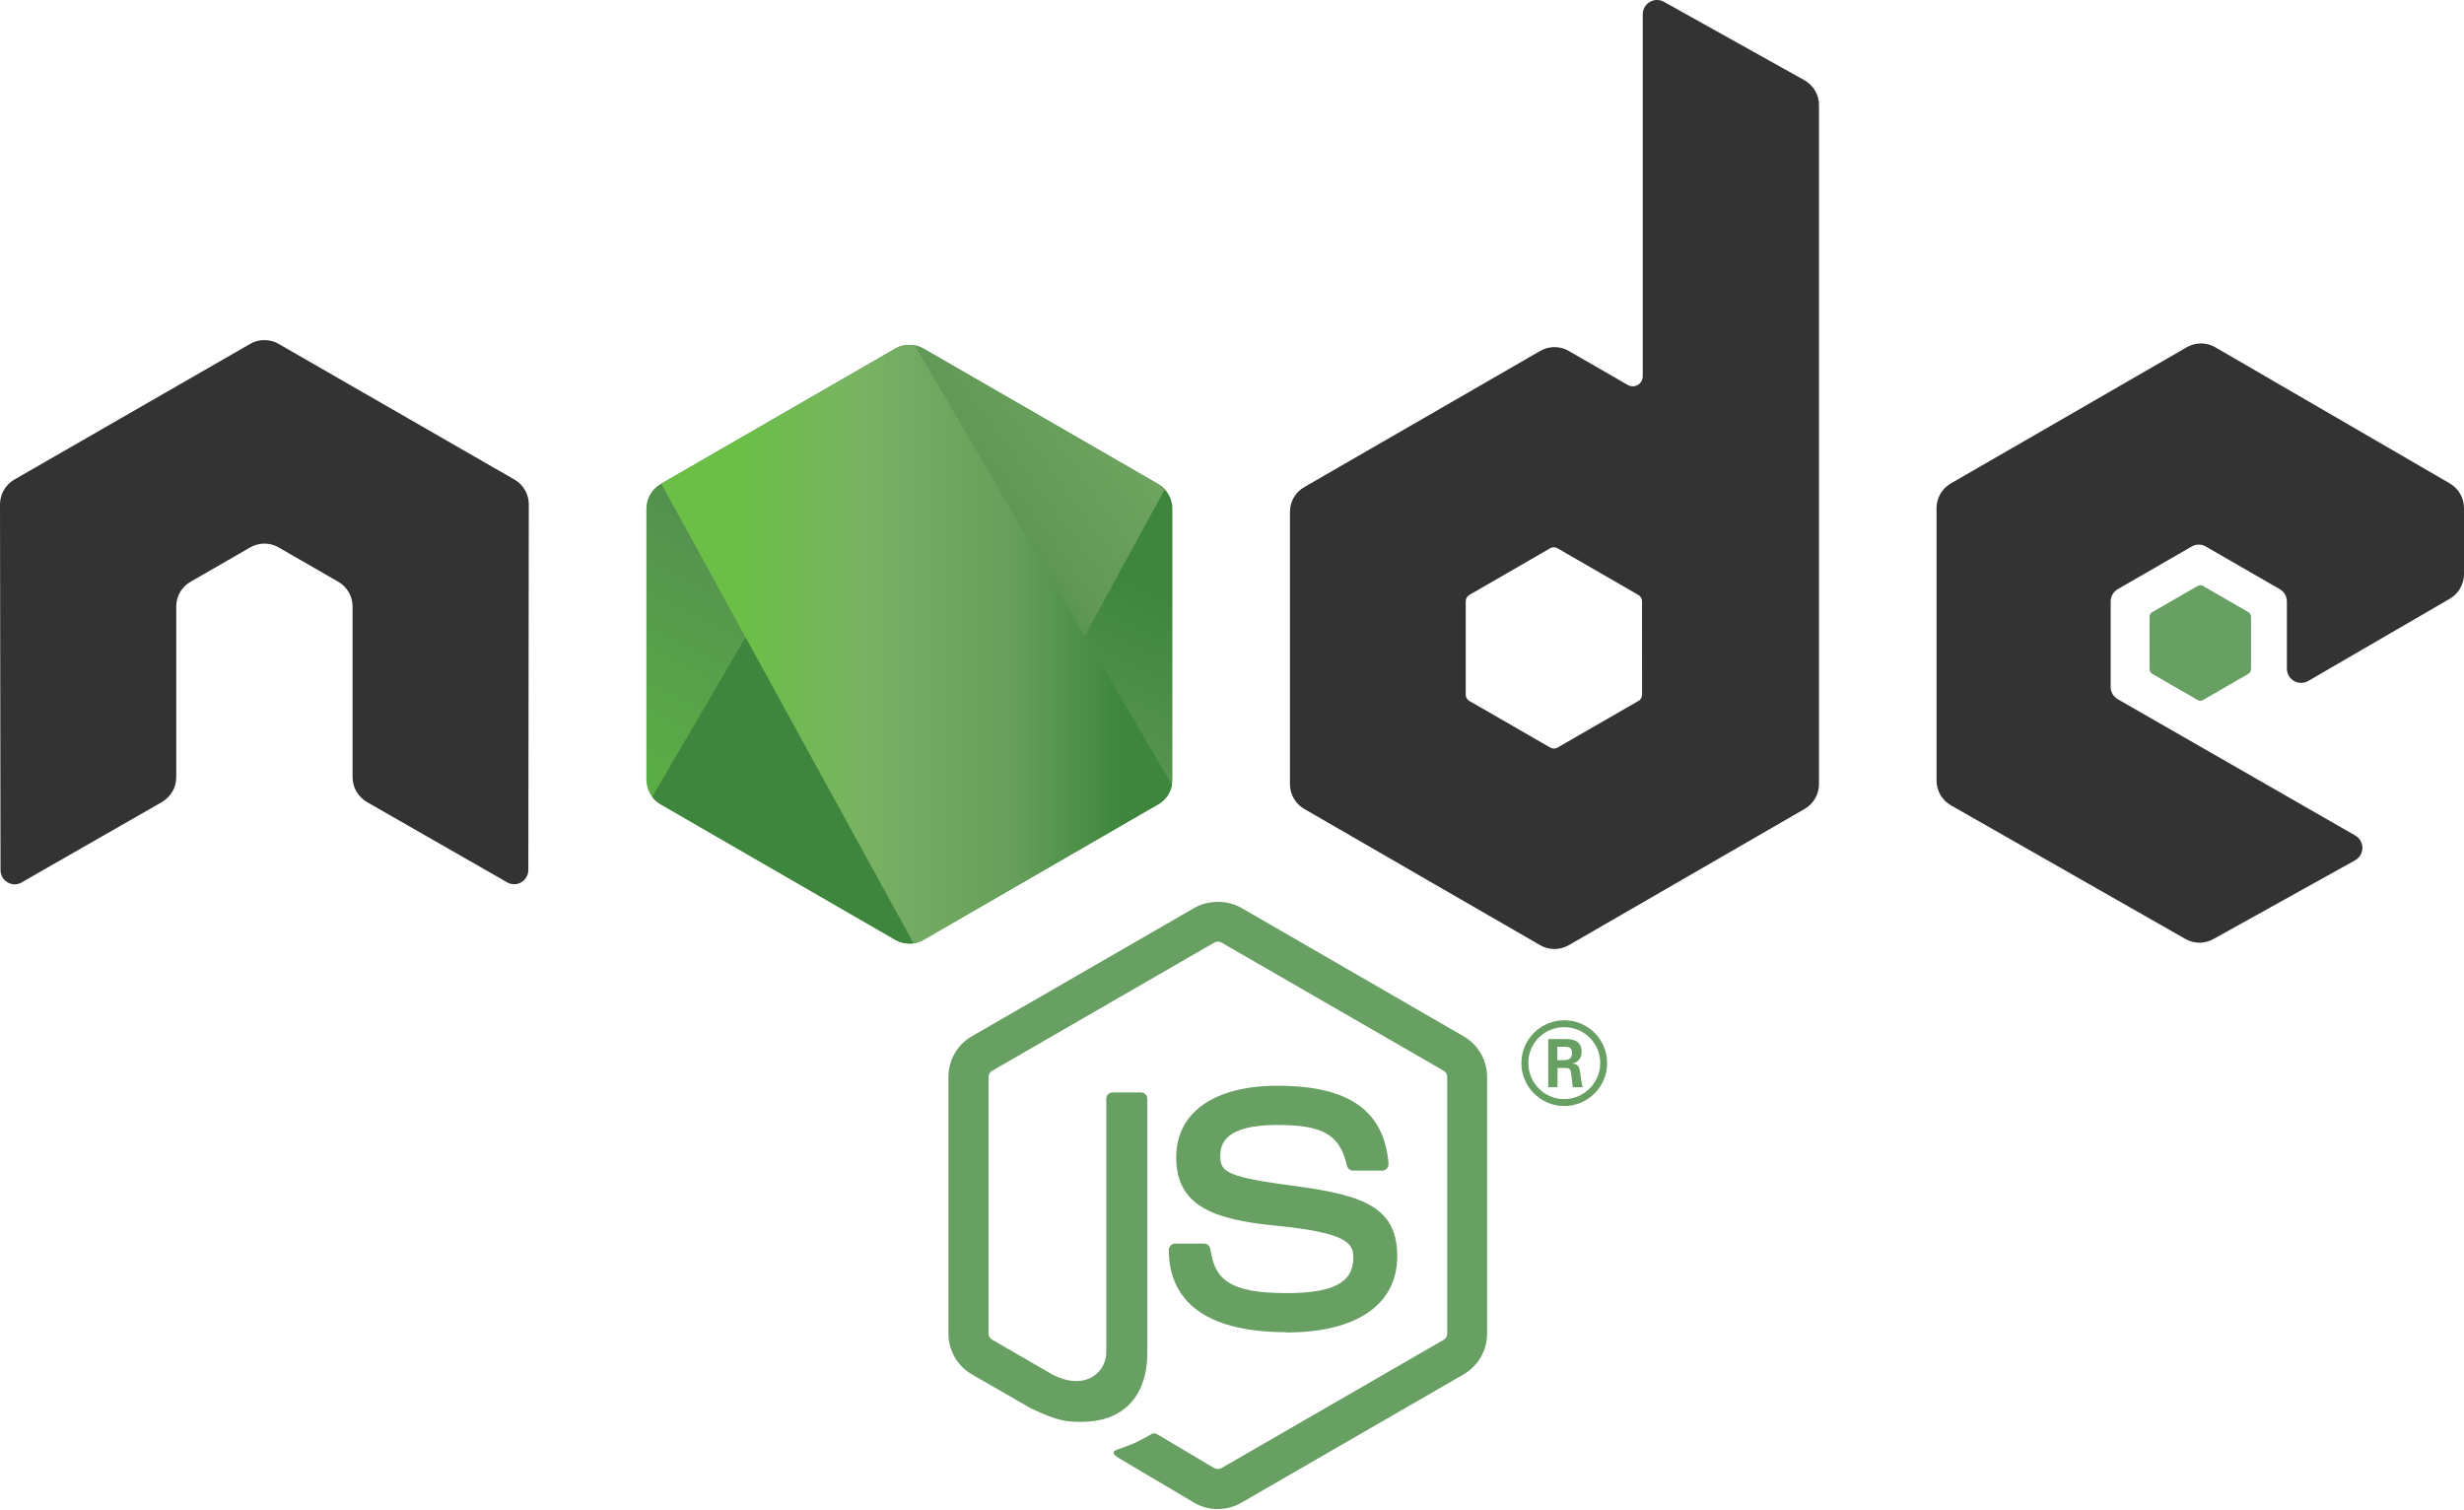
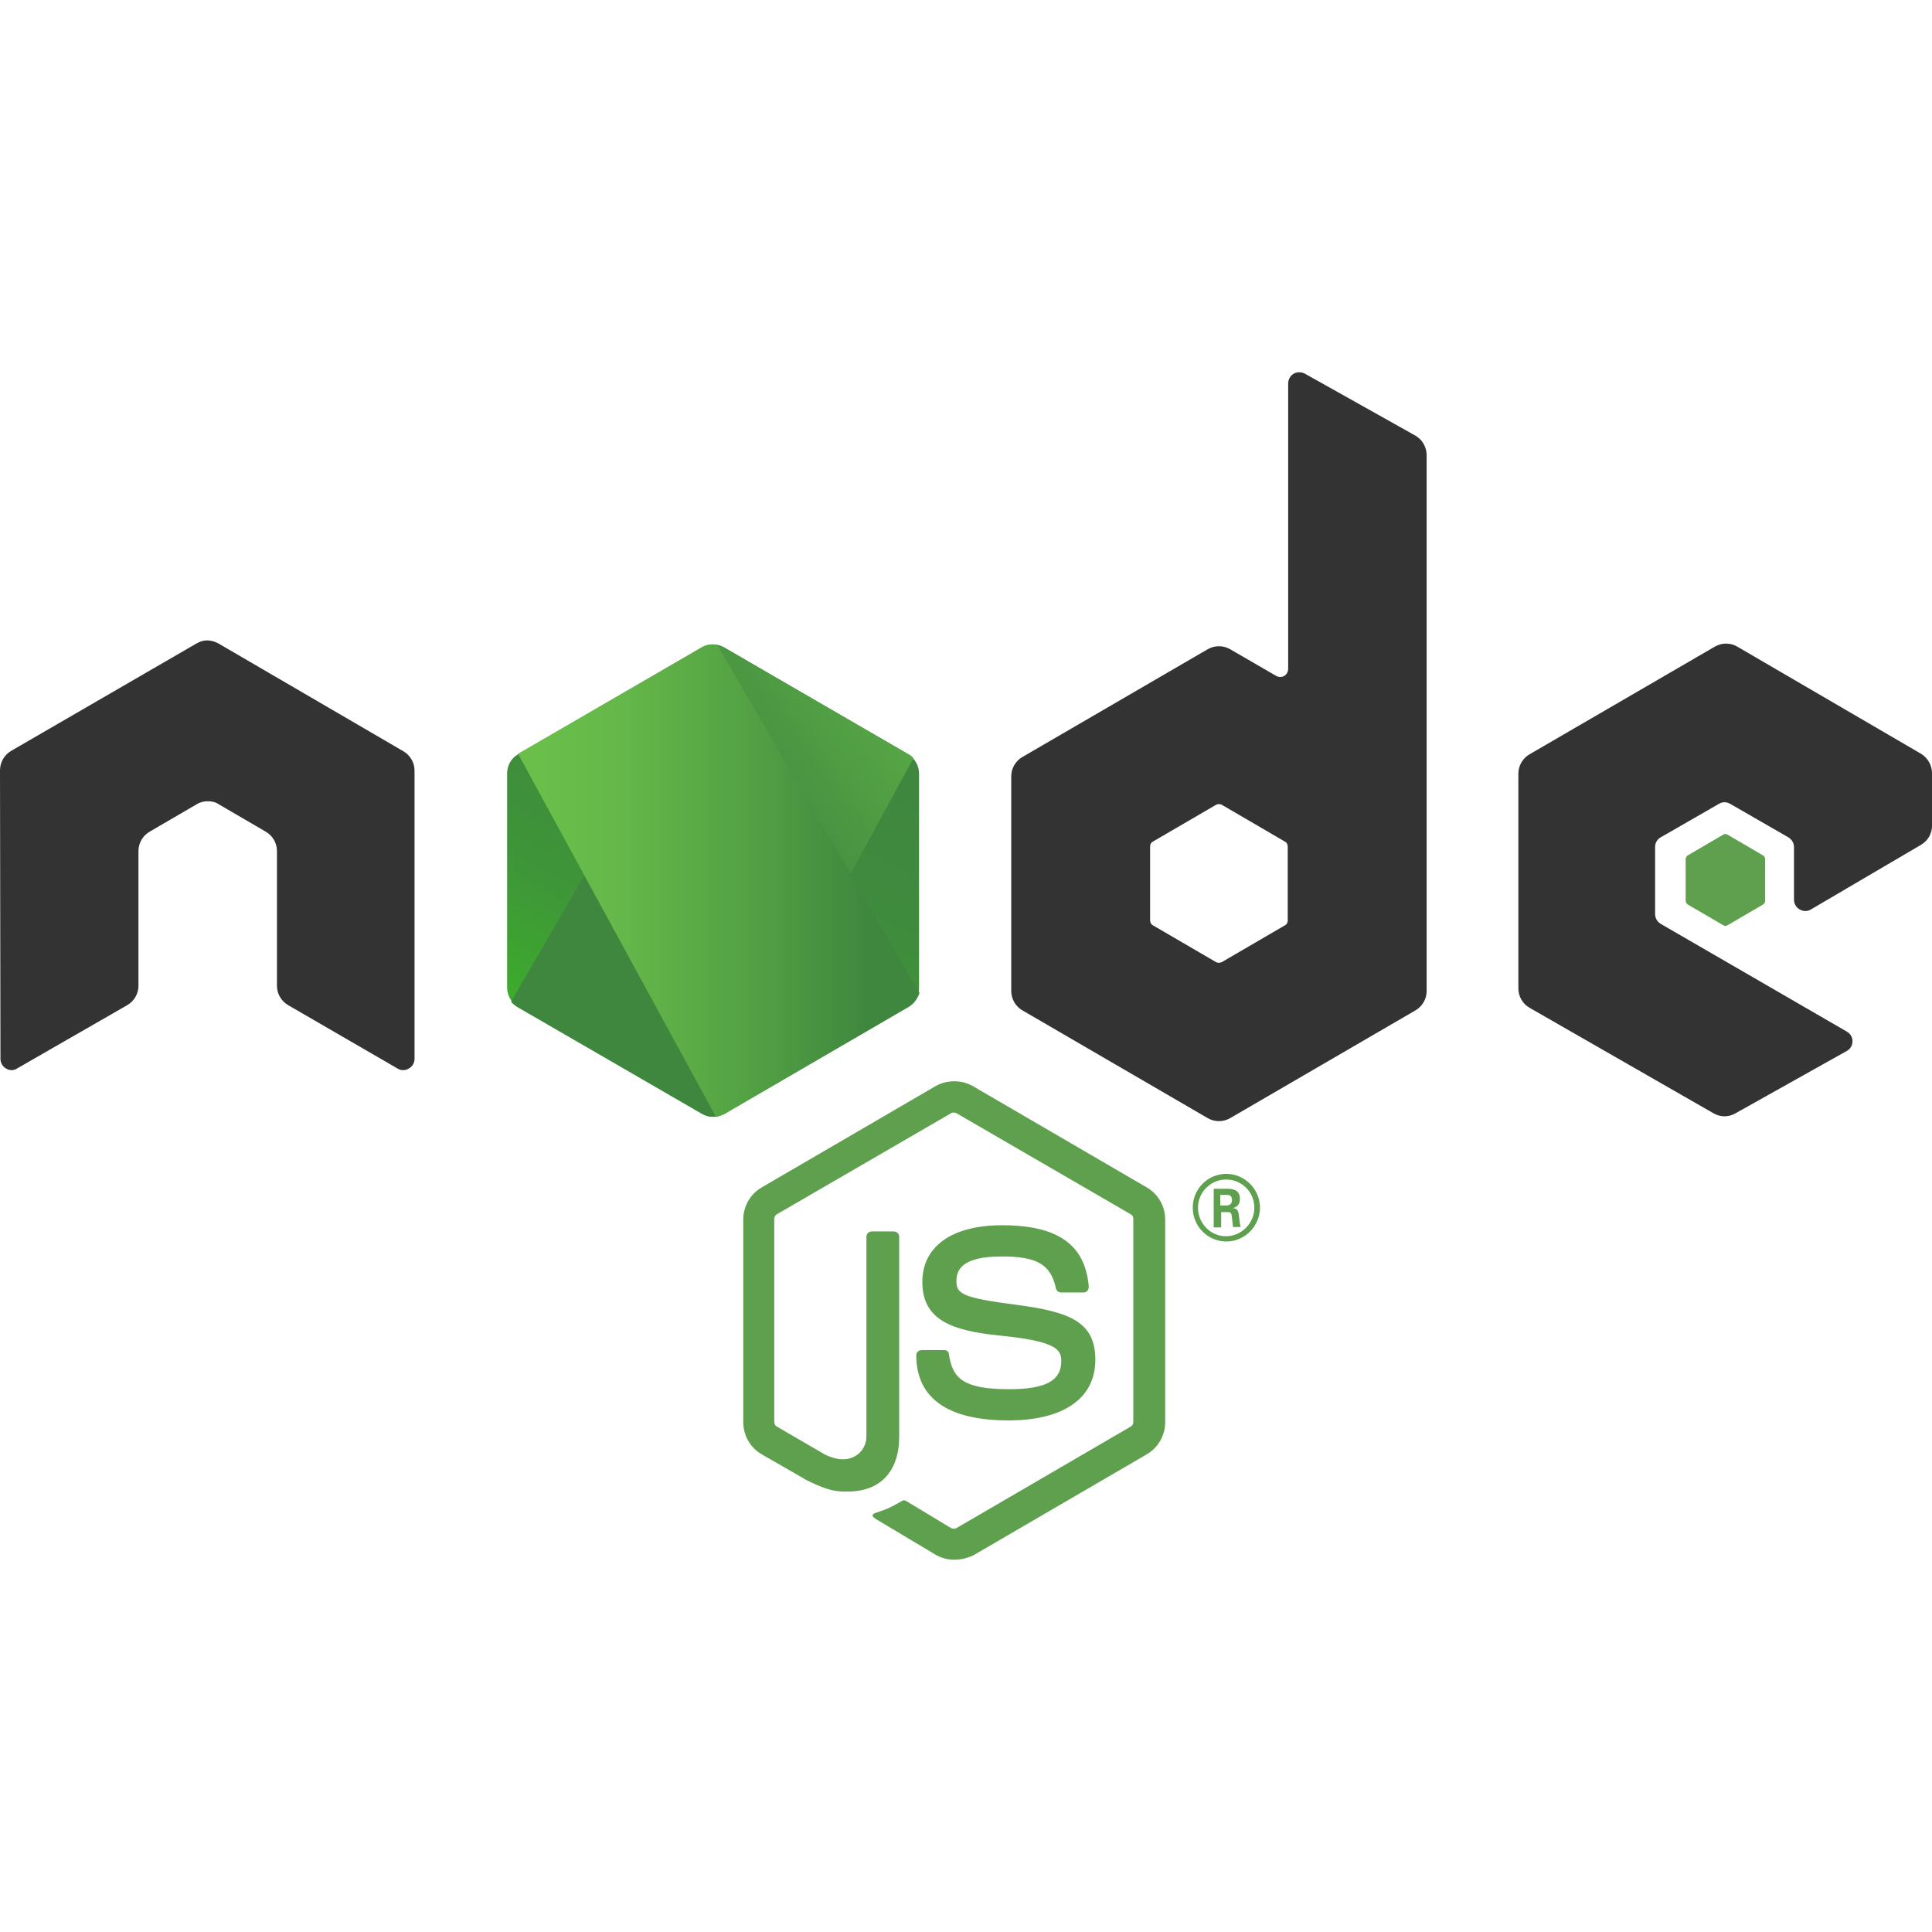
- <svg xmlns="http://www.w3.org/2000/svg" width="589.827" height="361.238" version="1.2" viewBox="0 0 442.37 270.929">
+ <svg xmlns="http://www.w3.org/2000/svg" viewBox="0 0 128 128">
+   <path fill="#5fa04e" d="M114.313 55.254a.26.26 0 0 0-.145.044l-2.346 1.37a.3.3 0 0 0-.142.26v2.74c0 .116.055.204.142.262l2.346 1.368a.262.262 0 0 0 .29 0l2.342-1.368a.308.308 0 0 0 .145-.263V56.93a.303.303 0 0 0-.145-.26l-2.343-1.371a.26.26 0 0 0-.144-.044zM63.22 71.638c-.427 0-.852.104-1.214.308l-11.549 6.727a2.457 2.457 0 0 0-1.214 2.124V94.22c0 .874.462 1.69 1.214 2.128l3.04 1.746c1.476.728 1.997.726 2.662.726 2.17 0 3.415-1.339 3.415-3.64V81.935a.356.356 0 0 0-.348-.351h-1.474a.356.356 0 0 0-.35.351v13.248c0 1.019-1.069 2.04-2.776 1.167l-3.155-1.835c-.116-.058-.175-.206-.175-.322V80.767c0-.116.059-.26.175-.319l11.545-6.697c.087-.058.233-.058.349 0l11.548 6.697c.115.059.172.174.172.32v13.424c0 .145-.057.264-.172.322l-11.548 6.727c-.087.058-.233.058-.349 0l-2.951-1.779c-.087-.058-.203-.087-.29-.029-.81.466-.952.527-1.734.789-.174.058-.463.173.115.493l3.85 2.302c.376.203.78.319 1.214.319.434 0 .867-.115 1.214-.26l11.549-6.727a2.463 2.463 0 0 0 1.214-2.128V80.797c0-.874-.462-1.687-1.214-2.124l-11.549-6.727a2.488 2.488 0 0 0-1.214-.308Zm18.03 6.13a2.236 2.236 0 0 0-2.227 2.243 2.236 2.236 0 0 0 2.227 2.242c1.217 0 2.228-1.019 2.228-2.242a2.254 2.254 0 0 0-2.228-2.242zm-.03.379a1.86 1.86 0 0 1 1.883 1.864c0 1.02-.84 1.894-1.882 1.894-1.012 0-1.852-.846-1.852-1.894s.869-1.864 1.852-1.864zm-.809.611v2.562h.494v-1.016h.434c.174 0 .231.058.26.203 0 .03.086.67.086.786h.52c-.058-.116-.087-.466-.116-.67-.028-.32-.056-.553-.404-.582.174-.059.463-.146.463-.612 0-.67-.58-.67-.868-.67zm.435.408h.404c.146 0 .376 0 .376.349 0 .116-.056.351-.376.351h-.405zm-14.47 2.01c-3.3 0-5.268 1.398-5.268 3.757 0 2.534 1.968 3.23 5.123 3.551 3.79.379 4.08.933 4.08 1.69 0 1.31-1.044 1.864-3.475 1.864-3.068 0-3.733-.758-3.965-2.301 0-.175-.142-.29-.316-.29H61.05a.35.35 0 0 0-.346.349c0 1.98 1.041 4.31 6.107 4.31 3.645 0 5.758-1.458 5.758-4.02 0-2.505-1.68-3.174-5.238-3.64-3.59-.466-3.965-.728-3.965-1.572 0-.699.318-1.63 2.98-1.63 2.373 0 3.269.525 3.617 2.126a.34.34 0 0 0 .319.26h1.533c.088 0 .175-.057.234-.115a.476.476 0 0 0 .085-.263c-.231-2.795-2.053-4.077-5.758-4.077z" />
+   <path fill="#333" d="M86.072 24.664a.71.71 0 0 0-.352.089.755.755 0 0 0-.375.638V44.32c0 .174-.09.35-.263.466a.549.549 0 0 1-.52 0l-3.066-1.775a1.486 1.486 0 0 0-1.478 0L67.75 50.146a1.48 1.48 0 0 0-.753 1.279v14.24c0 .524.29 1.02.753 1.282l12.27 7.135a1.486 1.486 0 0 0 1.477 0l12.269-7.135c.463-.262.753-.758.753-1.282V30.168c0-.553-.29-1.05-.753-1.311l-7.32-4.104a.836.836 0 0 0-.373-.089zM13.687 42.43c-.231 0-.462.084-.664.2L.753 49.739A1.493 1.493 0 0 0 0 51.047l.03 19.102c0 .263.143.525.375.642a.656.656 0 0 0 .724 0l7.294-4.193c.463-.262.75-.758.75-1.282v-8.94c0-.524.29-1.02.754-1.282l3.096-1.805c.231-.146.493-.204.753-.204s.521.058.724.204l3.096 1.805c.463.262.753.758.753 1.282v8.94c0 .524.288 1.02.75 1.282l7.236 4.193a.704.704 0 0 0 .753 0 .724.724 0 0 0 .376-.642V51.047c0-.524-.29-1.02-.754-1.283L14.47 42.63a1.763 1.763 0 0 0-.664-.201Zm100.667.21c-.253 0-.504.066-.736.198l-12.272 7.131c-.463.262-.75.758-.75 1.283v14.24c0 .524.287 1.02.75 1.282l12.184 6.987a1.43 1.43 0 0 0 1.447 0l7.38-4.133a.724.724 0 0 0 .375-.642.724.724 0 0 0-.375-.64L110.03 61.21a.76.76 0 0 1-.375-.641v-4.456a.72.72 0 0 1 .375-.64l3.85-2.214a.705.705 0 0 1 .753 0l3.846 2.213a.762.762 0 0 1 .378.641v3.495c0 .263.144.525.375.641a.704.704 0 0 0 .754 0l7.291-4.28a1.46 1.46 0 0 0 .724-1.283v-3.465c0-.524-.29-1.017-.724-1.28l-12.184-7.104a1.499 1.499 0 0 0-.738-.198zM80.757 53.274c.065 0 .131.015.19.045l4.194 2.446c.116.058.175.202.175.319v4.892c0 .146-.059.264-.175.322l-4.195 2.446a.431.431 0 0 1-.378 0l-4.195-2.446c-.116-.058-.175-.205-.175-.322v-4.892c0-.146.06-.261.175-.32l4.195-2.445a.425.425 0 0 1 .19-.045z" />
+   <path fill="url(#a)" d="M47.982 42.893a1.484 1.484 0 0 0-1.476 0L34.322 49.97a1.456 1.456 0 0 0-.724 1.281v14.181c0 .525.29 1.02.724 1.282l12.184 7.076a1.484 1.484 0 0 0 1.476 0l12.183-7.076c.463-.262.724-.757.724-1.282V51.251c0-.524-.29-1.02-.724-1.281z" />
+   <path fill="url(#b)" d="m60.194 49.97-12.241-7.077a1.996 1.996 0 0 0-.376-.145L33.859 66.364c.116.146.26.262.405.35l12.242 7.076c.347.204.752.262 1.128.145l12.879-23.703a.905.905 0 0 0-.319-.262z" />
+   <path fill="url(#c)" d="M60.194 66.713c.348-.204.608-.553.724-.932l-13.4-23.063c-.346-.058-.723-.029-1.041.175L34.322 49.94l13.11 24.053c.173-.029.376-.087.55-.175z" />
  <defs>
-     <clipPath id="a">
-       <path d="M239.03 226.605l-42.13 24.317c-1.578.91-2.546 2.59-2.546 4.406v48.668c0 1.817.968 3.496 2.546 4.406l42.133 24.336c1.575.907 3.517.907 5.09 0l42.126-24.336c1.57-.91 2.54-2.59 2.54-4.406v-48.668c0-1.816-.97-3.496-2.55-4.406l-42.12-24.317c-.79-.453-1.67-.68-2.55-.68-.88 0-1.76.227-2.55.68" />
-     </clipPath>
-     <linearGradient id="b" x1="-.348" x2="1.251" gradientTransform="rotate(116.114 53.1 202.97) scale(86.48)" gradientUnits="userSpaceOnUse">
-       <stop offset=".3" stop-color="#3E863D" />
-       <stop offset=".5" stop-color="#55934F" />
-       <stop offset=".8" stop-color="#5AAD45" />
+     <linearGradient id="a" x1="34.513" x2="27.157" y1="15.535" y2="30.448" gradientTransform="translate(0 24.664) scale(1.51263)" gradientUnits="userSpaceOnUse">
+       <stop stop-color="#3F873F" />
+       <stop offset=".33" stop-color="#3F8B3D" />
+       <stop offset=".637" stop-color="#3E9638" />
+       <stop offset=".934" stop-color="#3DA92E" />
+       <stop offset="1" stop-color="#3DAE2B" />
    </linearGradient>
-     <clipPath id="c">
-       <path d="M195.398 307.086c.403.523.907.976 1.5 1.316l36.14 20.875 6.02 3.46c.9.52 1.926.74 2.934.665.336-.027.672-.09 1-.183l44.434-81.36c-.34-.37-.738-.68-1.184-.94l-27.586-15.93-14.582-8.39c-.414-.24-.863-.41-1.32-.53zm0 0" />
-     </clipPath>
-     <linearGradient id="d" x1="-.456" x2=".582" gradientTransform="rotate(-36.46 550.846 -214.337) scale(132.798)" gradientUnits="userSpaceOnUse">
-       <stop offset=".57" stop-color="#3E863D" />
-       <stop offset=".72" stop-color="#619857" />
-       <stop offset="1" stop-color="#76AC64" />
+     <linearGradient id="b" x1="30.009" x2="50.533" y1="23.359" y2="8.288" gradientTransform="translate(0 24.664) scale(1.51263)" gradientUnits="userSpaceOnUse">
+       <stop offset=".138" stop-color="#3F873F" />
+       <stop offset=".402" stop-color="#52A044" />
+       <stop offset=".713" stop-color="#64B749" />
+       <stop offset=".908" stop-color="#6ABF4B" />
    </linearGradient>
-     <clipPath id="e">
-       <path d="M241.066 225.953c-.707.07-1.398.29-2.035.652l-42.01 24.247 45.3 82.51c.63-.09 1.25-.3 1.81-.624l42.13-24.336c1.3-.754 2.19-2.03 2.46-3.476l-46.18-78.89c-.34-.067-.68-.102-1.03-.102-.14 0-.28.007-.42.02" />
-     </clipPath>
-     <linearGradient id="f" x1=".043" x2=".984" gradientTransform="translate(192.862 279.652) scale(97.417)" gradientUnits="userSpaceOnUse">
-       <stop offset=".16" stop-color="#6BBF47" />
-       <stop offset=".38" stop-color="#79B461" />
-       <stop offset=".47" stop-color="#75AC64" />
-       <stop offset=".7" stop-color="#659E5A" />
-       <stop offset=".9" stop-color="#3E863D" />
+     <linearGradient id="c" x1="21.917" x2="40.555" y1="22.261" y2="22.261" gradientTransform="translate(0 24.664) scale(1.51263)" gradientUnits="userSpaceOnUse">
+       <stop offset=".092" stop-color="#6ABF4B" />
+       <stop offset=".287" stop-color="#64B749" />
+       <stop offset=".598" stop-color="#52A044" />
+       <stop offset=".862" stop-color="#3F873F" />
    </linearGradient>
  </defs>
-   <path fill="#689f63" d="M218.647 270.93c-1.46 0-2.91-.383-4.19-1.12l-13.337-7.896c-1.992-1.114-1.02-1.508-.363-1.735 2.656-.93 3.195-1.14 6.03-2.75.298-.17.688-.11.993.07l10.246 6.08c.37.2.895.2 1.238 0l39.95-23.06c.37-.21.61-.64.61-1.08v-46.1c0-.46-.24-.87-.618-1.1l-39.934-23.04c-.37-.22-.86-.22-1.23 0l-39.926 23.04c-.387.22-.633.65-.633 1.09v46.1c0 .44.24.86.62 1.07l10.94 6.32c5.94 2.97 9.57-.53 9.57-4.05v-45.5c0-.65.51-1.15 1.16-1.15h5.06c.63 0 1.15.5 1.15 1.15v45.52c0 7.92-4.32 12.47-11.83 12.47-2.31 0-4.13 0-9.21-2.5l-10.48-6.04c-2.59-1.5-4.19-4.3-4.19-7.29v-46.1c0-3 1.6-5.8 4.19-7.28l39.99-23.07c2.53-1.43 5.89-1.43 8.4 0l39.94 23.08c2.58 1.49 4.19 4.28 4.19 7.28v46.1c0 2.99-1.61 5.78-4.19 7.28l-39.94 23.07c-1.28.74-2.73 1.12-4.21 1.12" />
-   <path fill="#689f63" d="M230.987 239.164c-17.48 0-21.145-8.024-21.145-14.754 0-.64.516-1.15 1.157-1.15h5.16c.57 0 1.05.415 1.14.978.78 5.258 3.1 7.91 13.67 7.91 8.42 0 12-1.902 12-6.367 0-2.57-1.02-4.48-14.1-5.76-10.94-1.08-17.7-3.49-17.7-12.24 0-8.06 6.8-12.86 18.19-12.86 12.79 0 19.13 4.44 19.93 13.98.03.33-.09.65-.31.89-.22.23-.53.37-.85.37h-5.19c-.54 0-1.01-.38-1.12-.9-1.25-5.53-4.27-7.3-12.48-7.3-9.19 0-10.26 3.2-10.26 5.6 0 2.91 1.26 3.76 13.66 5.4 12.28 1.63 18.11 3.93 18.11 12.56 0 8.7-7.26 13.69-19.92 13.69m48.66-48.89h1.34c1.1 0 1.31-.77 1.31-1.22 0-1.18-.81-1.18-1.26-1.18h-1.38zm-1.63-3.78h2.97c1.02 0 3.02 0 3.02 2.28 0 1.59-1.02 1.92-1.63 2.12 1.19.08 1.27.86 1.43 1.96.08.69.21 1.88.45 2.28h-1.83c-.05-.4-.33-2.6-.33-2.72-.12-.49-.29-.73-.9-.73h-1.51v3.46h-1.67zm-3.57 4.3c0 3.58 2.89 6.48 6.44 6.48 3.58 0 6.47-2.96 6.47-6.48 0-3.59-2.93-6.44-6.48-6.44-3.5 0-6.44 2.81-6.44 6.43m14.16.03c0 4.24-3.47 7.7-7.7 7.7-4.2 0-7.7-3.42-7.7-7.7 0-4.36 3.58-7.7 7.7-7.7 4.15 0 7.69 3.35 7.69 7.7" />
-   <path fill="#333" fill-rule="evenodd" d="M94.936 90.55c0-1.84-.97-3.53-2.558-4.445l-42.356-24.37c-.715-.42-1.516-.64-2.328-.67h-.438c-.812.03-1.613.25-2.34.67L2.562 86.105C.984 87.025 0 88.715 0 90.555l.093 65.64c0 .91.47 1.76 1.27 2.21.78.48 1.76.48 2.54 0l25.18-14.42c1.59-.946 2.56-2.618 2.56-4.44V108.88c0-1.83.97-3.52 2.555-4.43l10.72-6.174c.796-.46 1.67-.688 2.56-.688.876 0 1.77.226 2.544.687l10.715 6.172c1.586.91 2.56 2.6 2.56 4.43v30.663c0 1.82.983 3.5 2.565 4.44l25.164 14.41c.79.47 1.773.47 2.56 0 .776-.45 1.268-1.3 1.268-2.21zm199.868 34.176c0 .457-.243.88-.64 1.106l-14.548 8.386c-.395.227-.883.227-1.277 0l-14.55-8.386c-.4-.227-.64-.65-.64-1.106V107.93c0-.458.24-.88.63-1.11l14.54-8.4c.4-.23.89-.23 1.29 0l14.55 8.4c.4.23.64.652.64 1.11zM298.734.324c-.794-.442-1.76-.43-2.544.027-.78.46-1.262 1.3-1.262 2.21v65c0 .64-.34 1.23-.894 1.55-.55.32-1.235.32-1.79 0L281.634 63c-1.58-.914-3.526-.914-5.112 0l-42.37 24.453c-1.583.91-2.56 2.6-2.56 4.42v48.92c0 1.83.977 3.51 2.56 4.43l42.37 24.47c1.582.91 3.53.91 5.117 0l42.37-24.48c1.58-.92 2.56-2.6 2.56-4.43V18.863c0-1.856-1.01-3.563-2.63-4.47zm141.093 107.164c1.574-.914 2.543-2.602 2.543-4.422V91.21c0-1.824-.97-3.507-2.547-4.425l-42.1-24.44c-1.59-.92-3.54-.92-5.13 0l-42.36 24.45c-1.59.92-2.56 2.6-2.56 4.43v48.9c0 1.84.99 3.54 2.58 4.45l42.09 23.99c1.55.89 3.45.9 5.02.03l25.46-14.15c.8-.45 1.31-1.3 1.31-2.22 0-.92-.49-1.78-1.29-2.23l-42.62-24.46c-.8-.45-1.29-1.3-1.29-2.21v-15.34c0-.916.48-1.76 1.28-2.216l13.26-7.65c.79-.46 1.76-.46 2.55 0l13.27 7.65c.79.45 1.28 1.3 1.28 2.21v12.06c0 .91.49 1.76 1.28 2.22.79.45 1.77.45 2.56-.01zm0 0" />
-   <path fill="#689f63" fill-rule="evenodd" d="M394.538 105.2c.3-.177.676-.177.98 0l8.13 4.69c.304.176.49.5.49.85v9.39c0 .35-.186.674-.49.85l-8.13 4.69c-.304.177-.68.177-.98 0l-8.125-4.69c-.31-.176-.5-.5-.5-.85v-9.39c0-.35.18-.674.49-.85zm0 0" />
-   <g clip-path="url(#a)" transform="translate(-78.306 -164.016)">
-     <path fill="url(#b)" d="M331.363 246.793l-118.715-58.19-60.87 124.174L270.49 370.97zm0 0" />
-   </g>
-   <g clip-path="url(#c)" transform="translate(-78.306 -164.016)">
-     <path fill="url(#d)" d="M144.07 264.004l83.825 113.453 110.86-81.906-83.83-113.45zm0 0" />
-   </g>
-   <g clip-path="url(#e)" transform="translate(-78.306 -164.016)">
-     <path fill="url(#f)" d="M197.02 225.934v107.43h91.683v-107.43zm0 0" />
-   </g>
</svg>
